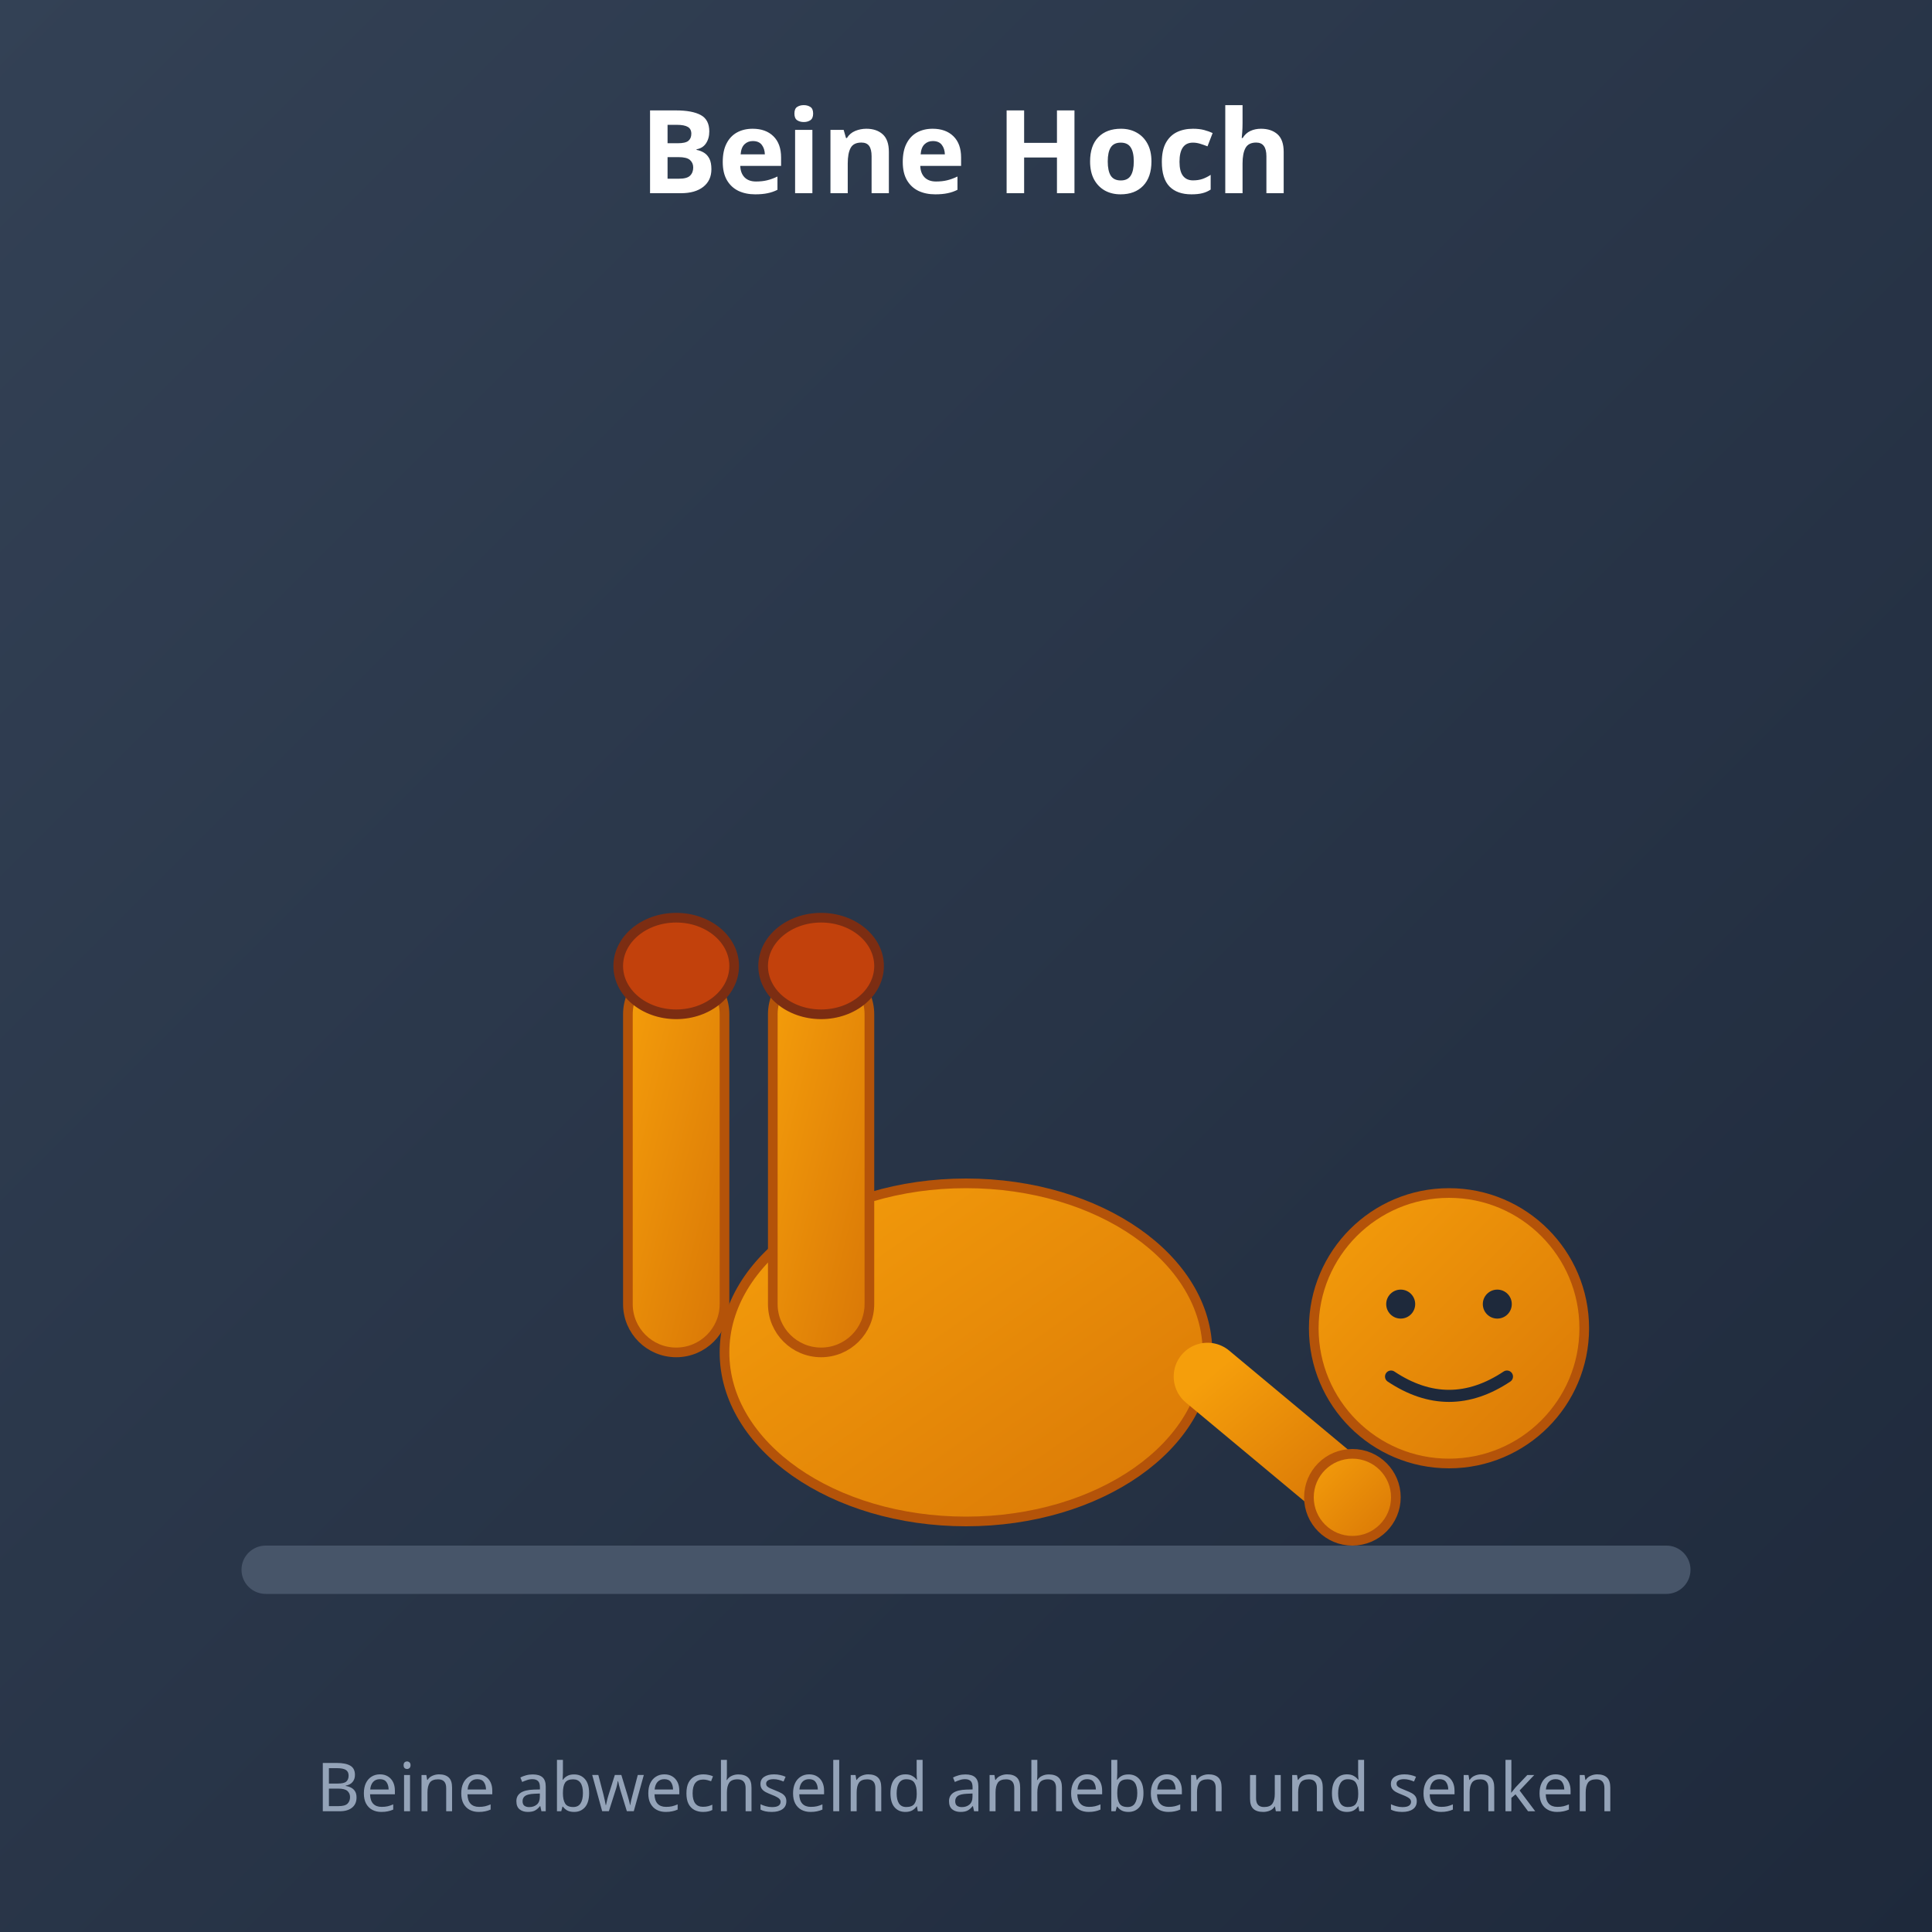
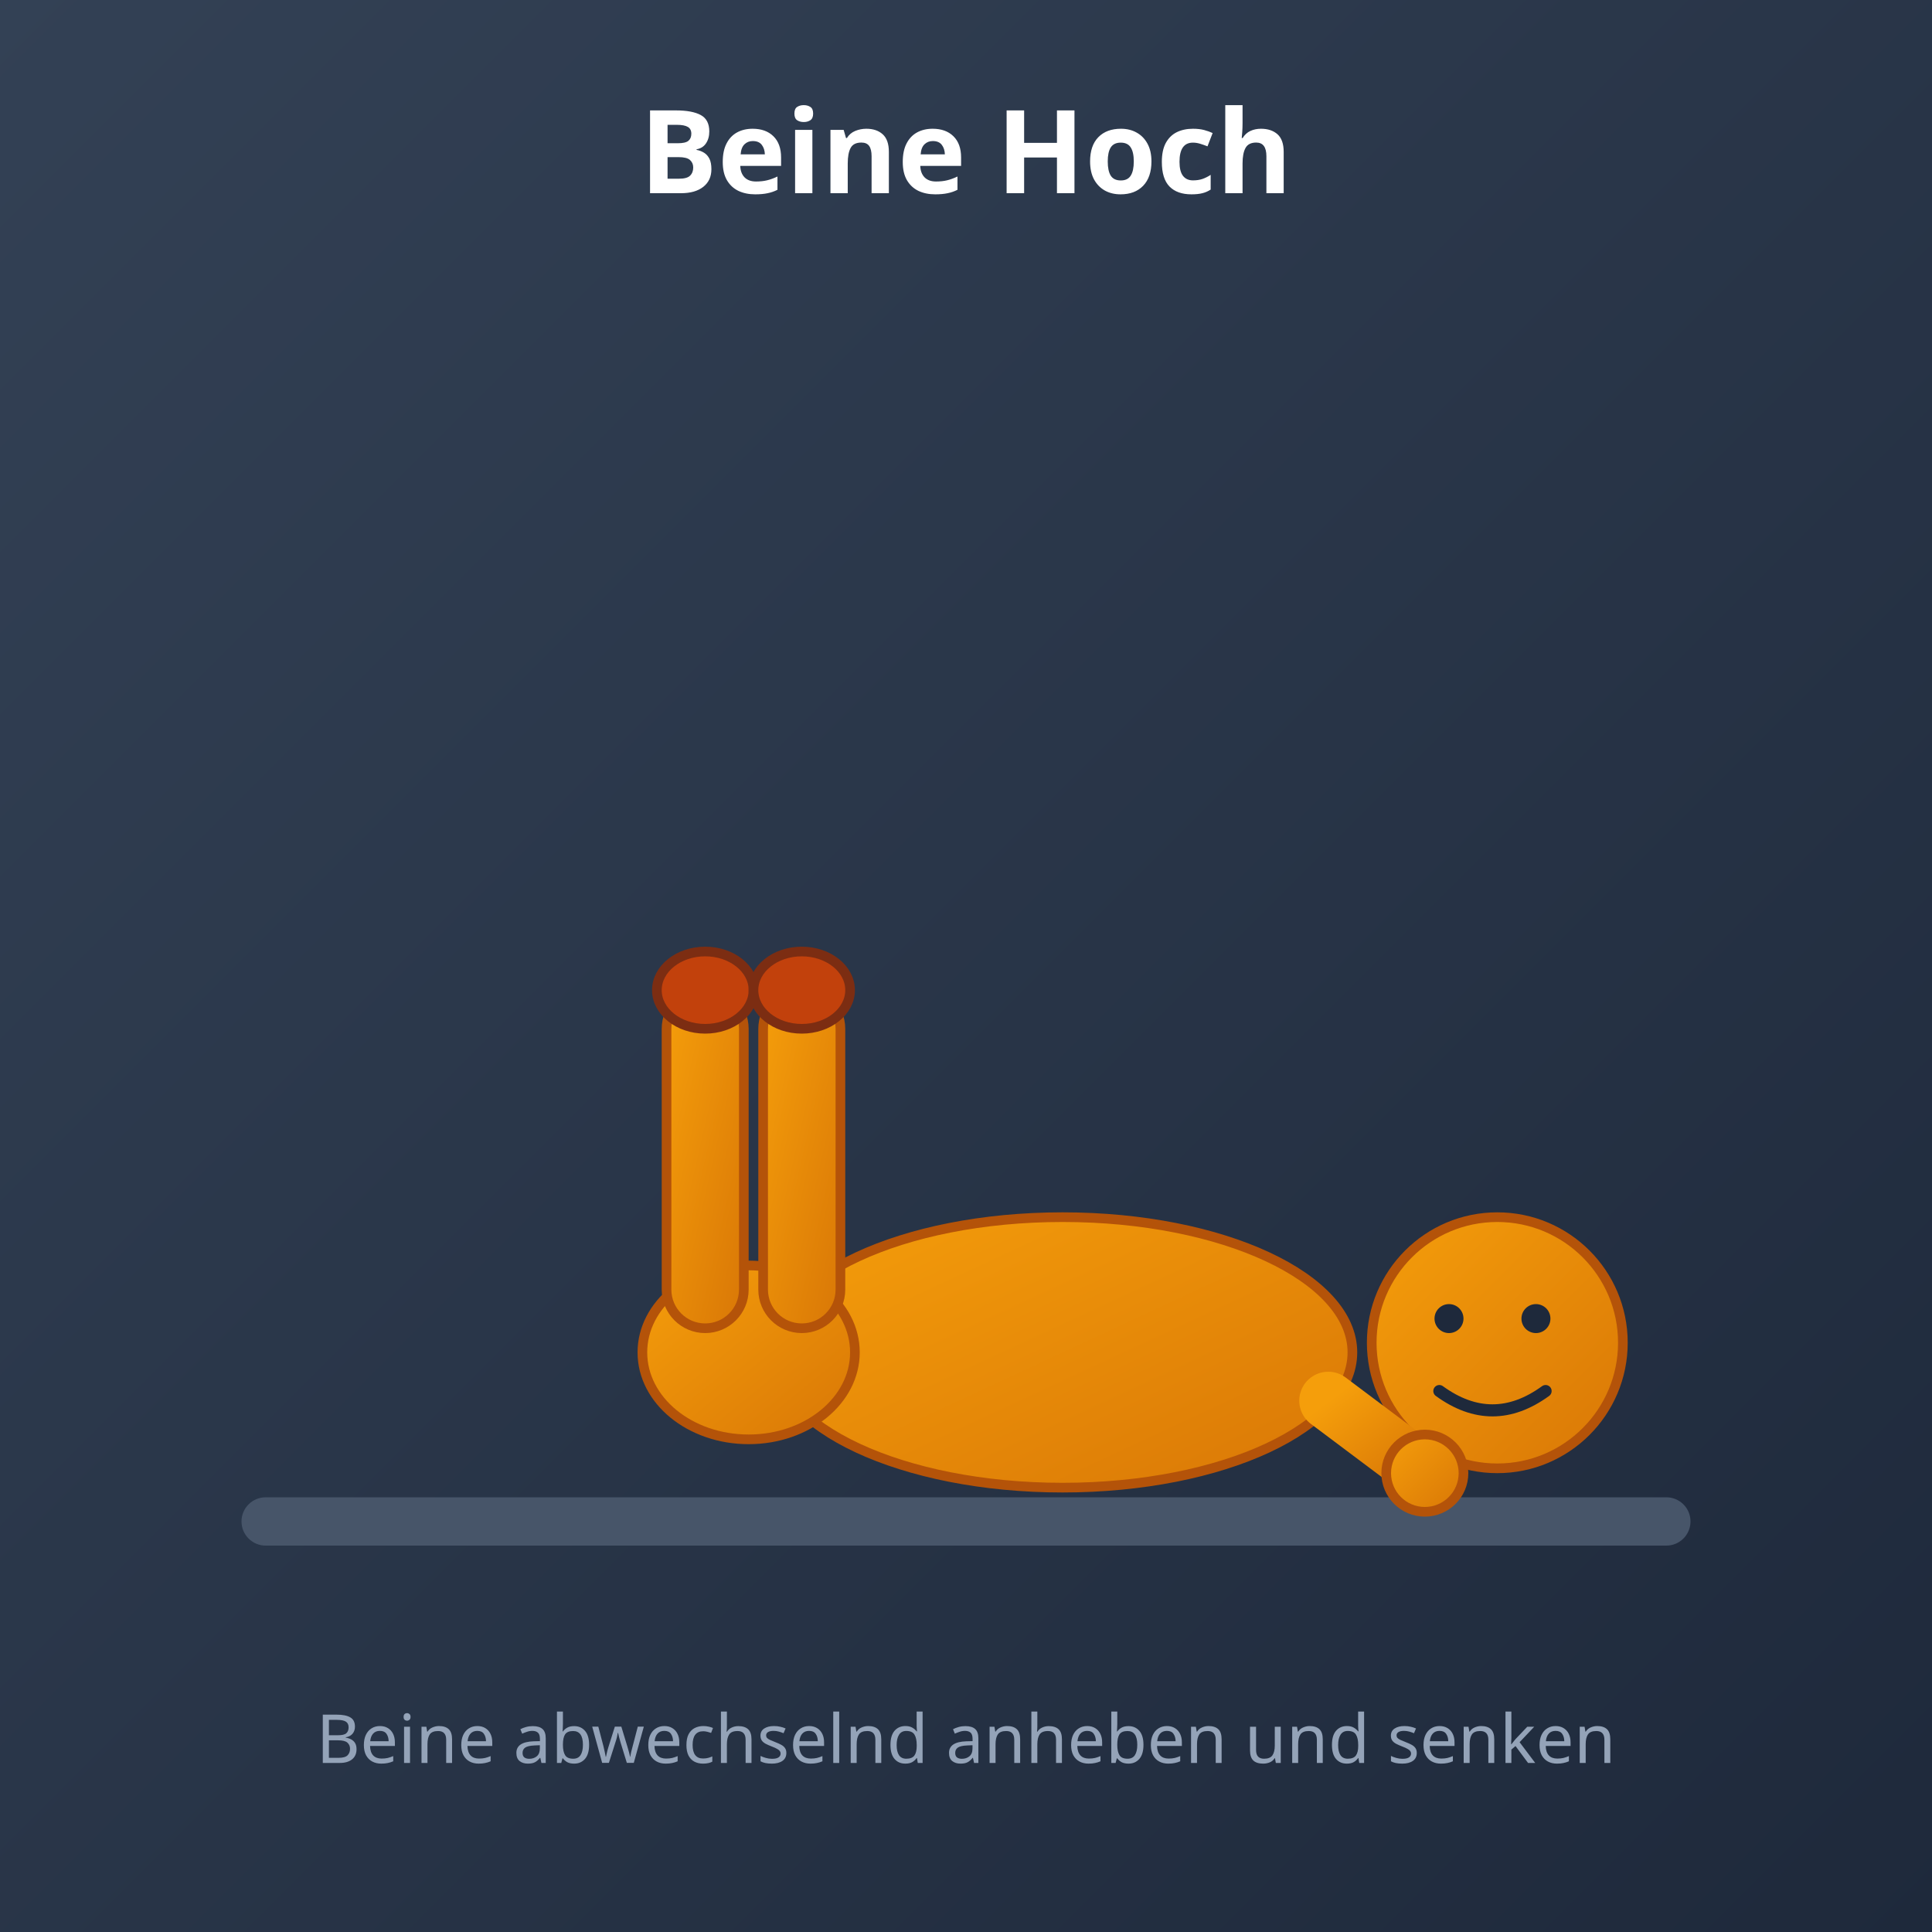
<svg xmlns="http://www.w3.org/2000/svg" width="400" height="400" viewBox="0 0 400 400">
  <defs>
    <linearGradient id="bgBeineHoch" x1="0%" y1="0%" x2="100%" y2="100%">
      <stop offset="0%" style="stop-color:#334155;stop-opacity:1" />
      <stop offset="100%" style="stop-color:#1e293b;stop-opacity:1" />
    </linearGradient>
    <linearGradient id="bodyBeineHoch" x1="0%" y1="0%" x2="100%" y2="100%">
      <stop offset="0%" style="stop-color:#f59e0b;stop-opacity:1" />
      <stop offset="100%" style="stop-color:#d97706;stop-opacity:1" />
    </linearGradient>
  </defs>
  <rect width="400" height="400" fill="url(#bgBeineHoch)" />
  <text x="200" y="40" font-family="system-ui" font-size="24" font-weight="bold" fill="#ffffff" text-anchor="middle">Beine Hoch</text>
-   <rect x="50" y="320" width="300" height="10" rx="5" fill="#475569" />
-   <ellipse cx="200" cy="280" rx="50" ry="35" fill="url(#bodyBeineHoch)" stroke="#b45309" stroke-width="2" />
-   <circle cx="300" cy="275" r="28" fill="url(#bodyBeineHoch)" stroke="#b45309" stroke-width="2" />
-   <circle cx="290" cy="270" r="3" fill="#1e293b" />
-   <circle cx="310" cy="270" r="3" fill="#1e293b" />
-   <path d="M 288 285 Q 300 293 312 285" stroke="#1e293b" stroke-width="2.5" fill="none" stroke-linecap="round" />
-   <path d="M 250 285 L 280 310" stroke="url(#bodyBeineHoch)" stroke-width="14" fill="none" stroke-linecap="round" />
-   <circle cx="280" cy="310" r="9" fill="url(#bodyBeineHoch)" stroke="#b45309" stroke-width="2" />
-   <rect x="130" y="200" width="20" height="80" rx="10" fill="url(#bodyBeineHoch)" stroke="#b45309" stroke-width="2">
-     <animateTransform attributeName="transform" type="rotate" values="-70 140 280; -20 140 280; -70 140 280" dur="1.5s" repeatCount="indefinite" />
+   <rect x="50" y="310" width="300" height="10" rx="5" fill="#475569" />
+   <ellipse cx="220" cy="280" rx="60" ry="28" fill="url(#bodyBeineHoch)" stroke="#b45309" stroke-width="2" />
+   <circle cx="310" cy="278" r="26" fill="url(#bodyBeineHoch)" stroke="#b45309" stroke-width="2" />
+   <circle cx="300" cy="273" r="3" fill="#1e293b" />
+   <circle cx="318" cy="273" r="3" fill="#1e293b" />
+   <path d="M 298 288 Q 309 296 320 288" stroke="#1e293b" stroke-width="2.5" fill="none" stroke-linecap="round" />
+   <path d="M 275 290 L 295 305" stroke="url(#bodyBeineHoch)" stroke-width="12" fill="none" stroke-linecap="round" />
+   <circle cx="295" cy="305" r="8" fill="url(#bodyBeineHoch)" stroke="#b45309" stroke-width="2" />
+   <ellipse cx="155" cy="280" rx="22" ry="18" fill="url(#bodyBeineHoch)" stroke="#b45309" stroke-width="2" />
+   <rect x="138" y="205" width="16" height="70" rx="8" fill="url(#bodyBeineHoch)" stroke="#b45309" stroke-width="2">
+     <animateTransform attributeName="transform" type="rotate" values="-70 146 280; -20 146 280; -70 146 280" dur="1.5s" repeatCount="indefinite" />
  </rect>
-   <ellipse cx="140" cy="200" rx="12" ry="10" fill="#c2410c" stroke="#7c2d12" stroke-width="2">
-     <animateTransform attributeName="transform" type="rotate" values="-70 140 280; -20 140 280; -70 140 280" dur="1.5s" repeatCount="indefinite" />
+   <ellipse cx="146" cy="205" rx="10" ry="8" fill="#c2410c" stroke="#7c2d12" stroke-width="2">
+     <animateTransform attributeName="transform" type="rotate" values="-70 146 280; -20 146 280; -70 146 280" dur="1.5s" repeatCount="indefinite" />
  </ellipse>
-   <rect x="160" y="200" width="20" height="80" rx="10" fill="url(#bodyBeineHoch)" stroke="#b45309" stroke-width="2">
-     <animateTransform attributeName="transform" type="rotate" values="-20 170 280; -70 170 280; -20 170 280" dur="1.5s" repeatCount="indefinite" />
+   <rect x="158" y="205" width="16" height="70" rx="8" fill="url(#bodyBeineHoch)" stroke="#b45309" stroke-width="2">
+     <animateTransform attributeName="transform" type="rotate" values="-20 166 280; -70 166 280; -20 166 280" dur="1.5s" repeatCount="indefinite" />
  </rect>
-   <ellipse cx="170" cy="200" rx="12" ry="10" fill="#c2410c" stroke="#7c2d12" stroke-width="2">
-     <animateTransform attributeName="transform" type="rotate" values="-20 170 280; -70 170 280; -20 170 280" dur="1.5s" repeatCount="indefinite" />
+   <ellipse cx="166" cy="205" rx="10" ry="8" fill="#c2410c" stroke="#7c2d12" stroke-width="2">
+     <animateTransform attributeName="transform" type="rotate" values="-20 166 280; -70 166 280; -20 166 280" dur="1.5s" repeatCount="indefinite" />
  </ellipse>
  <circle cx="100" cy="120" r="3" fill="#22d3ee" opacity="0">
    <animate attributeName="opacity" values="0;1;0" dur="1.5s" repeatCount="indefinite" />
    <animate attributeName="r" values="2;4;2" dur="1.5s" repeatCount="indefinite" />
  </circle>
  <circle cx="80" cy="160" r="3" fill="#fbbf24" opacity="0">
    <animate attributeName="opacity" values="0;1;0" dur="1.5s" begin="0.3s" repeatCount="indefinite" />
    <animate attributeName="r" values="2;4;2" dur="1.5s" repeatCount="indefinite" />
  </circle>
-   <text x="200" y="375" font-family="system-ui" font-size="14" fill="#94a3b8" text-anchor="middle">Beine abwechselnd anheben und senken</text>
+   <text x="200" y="365" font-family="system-ui" font-size="14" fill="#94a3b8" text-anchor="middle">Beine abwechselnd anheben und senken</text>
</svg>
